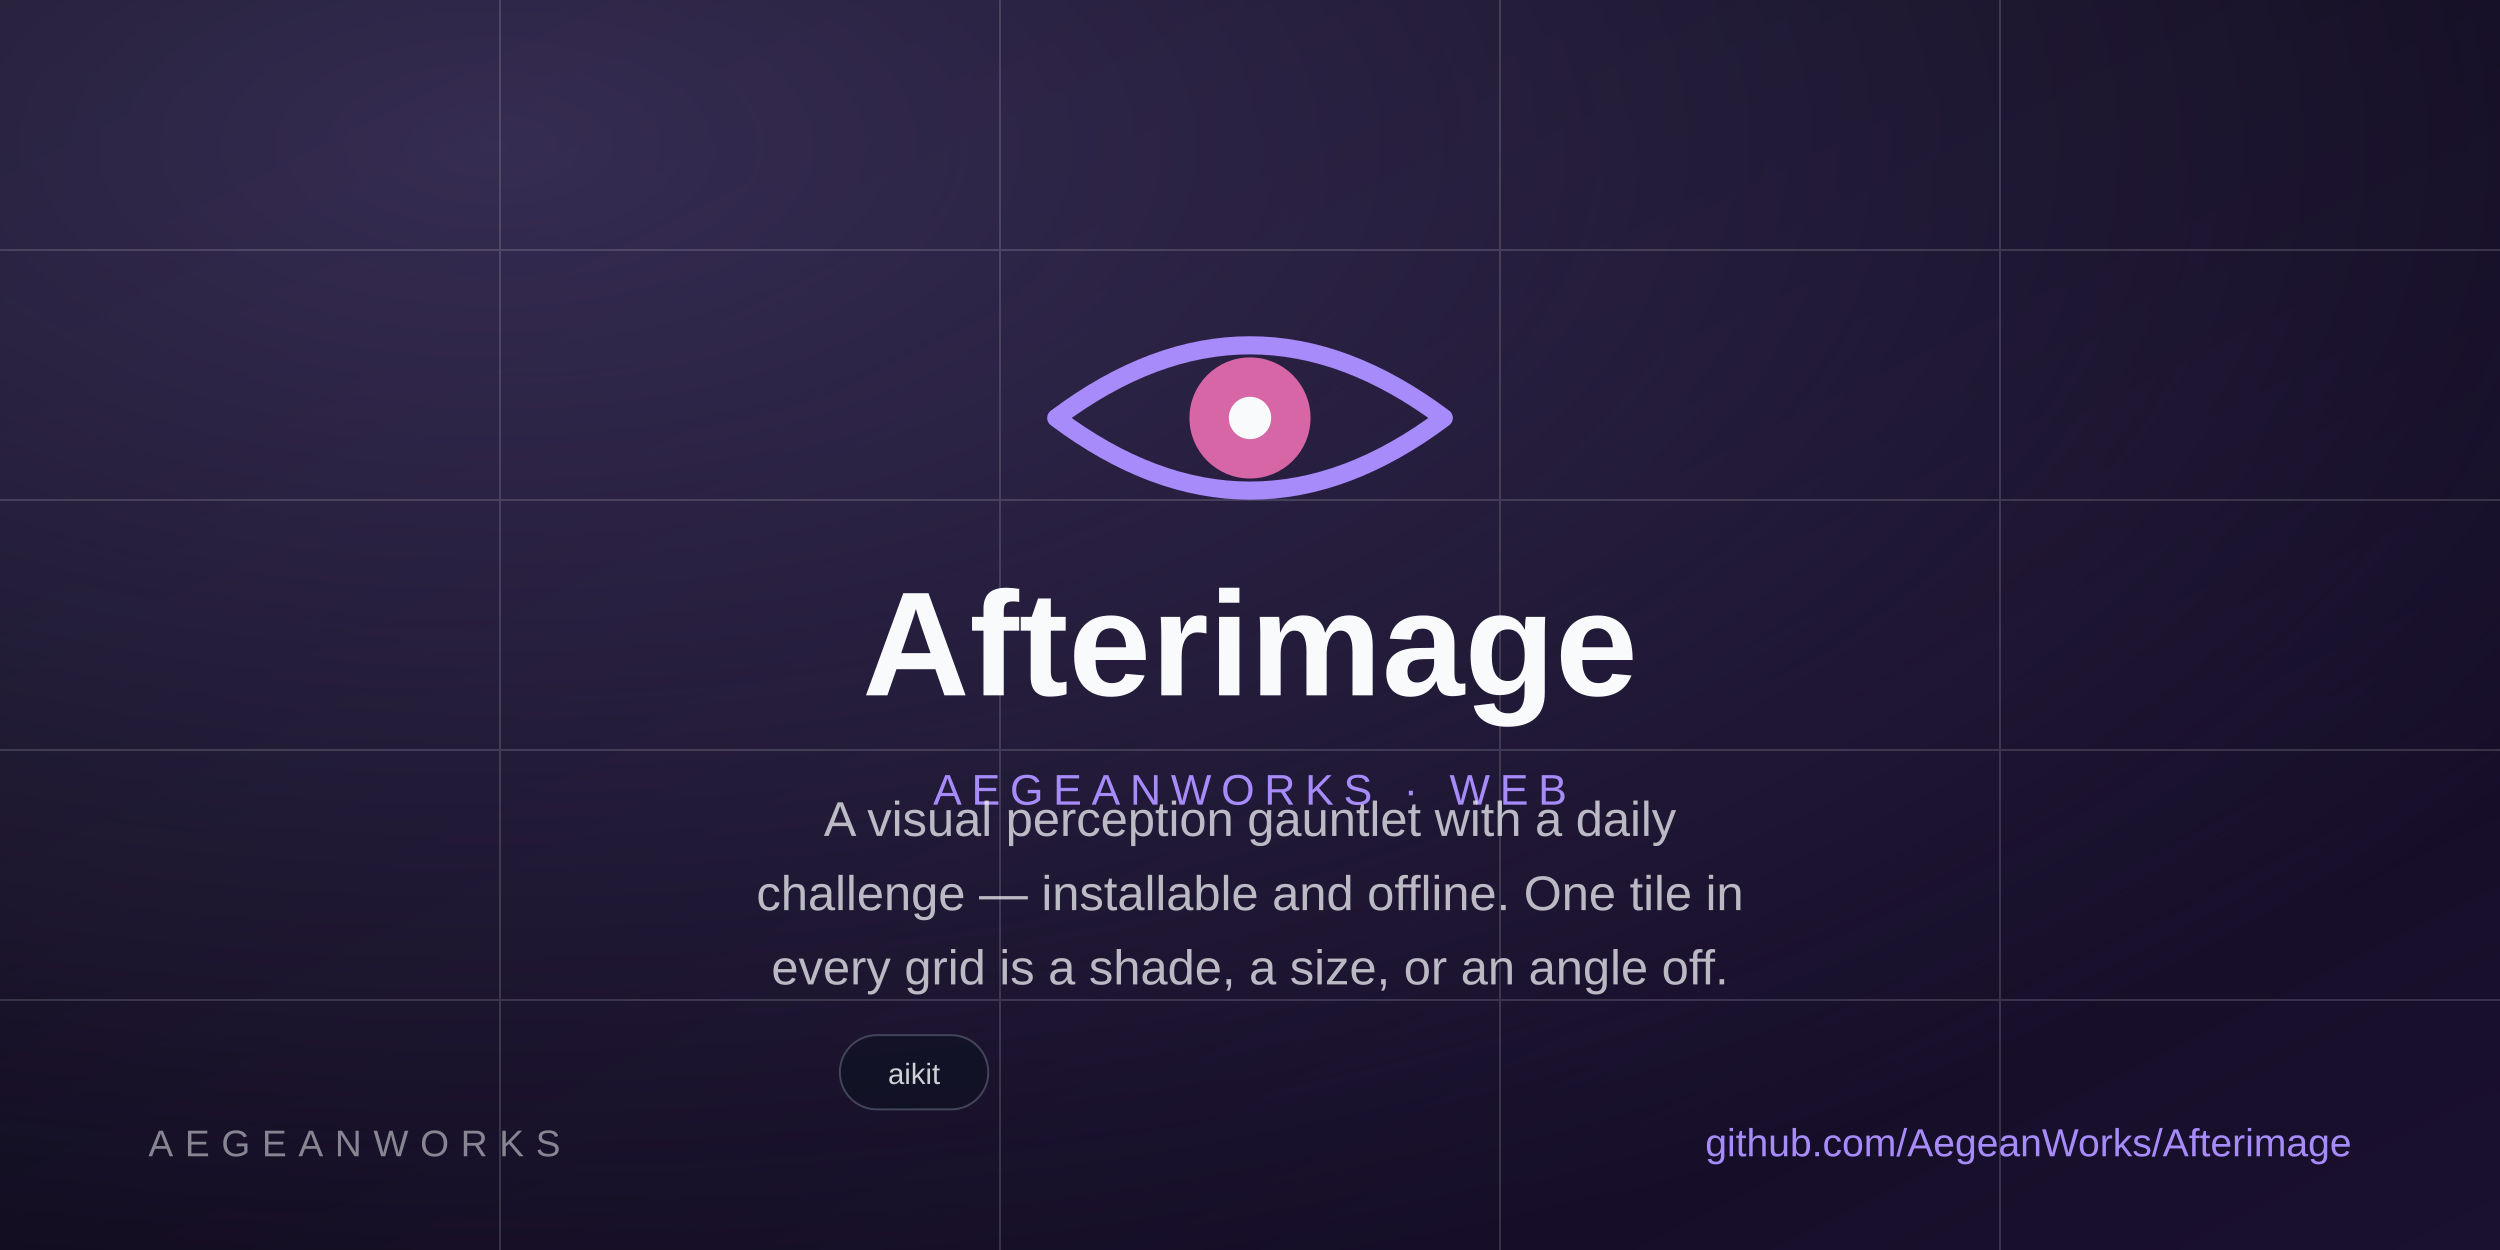
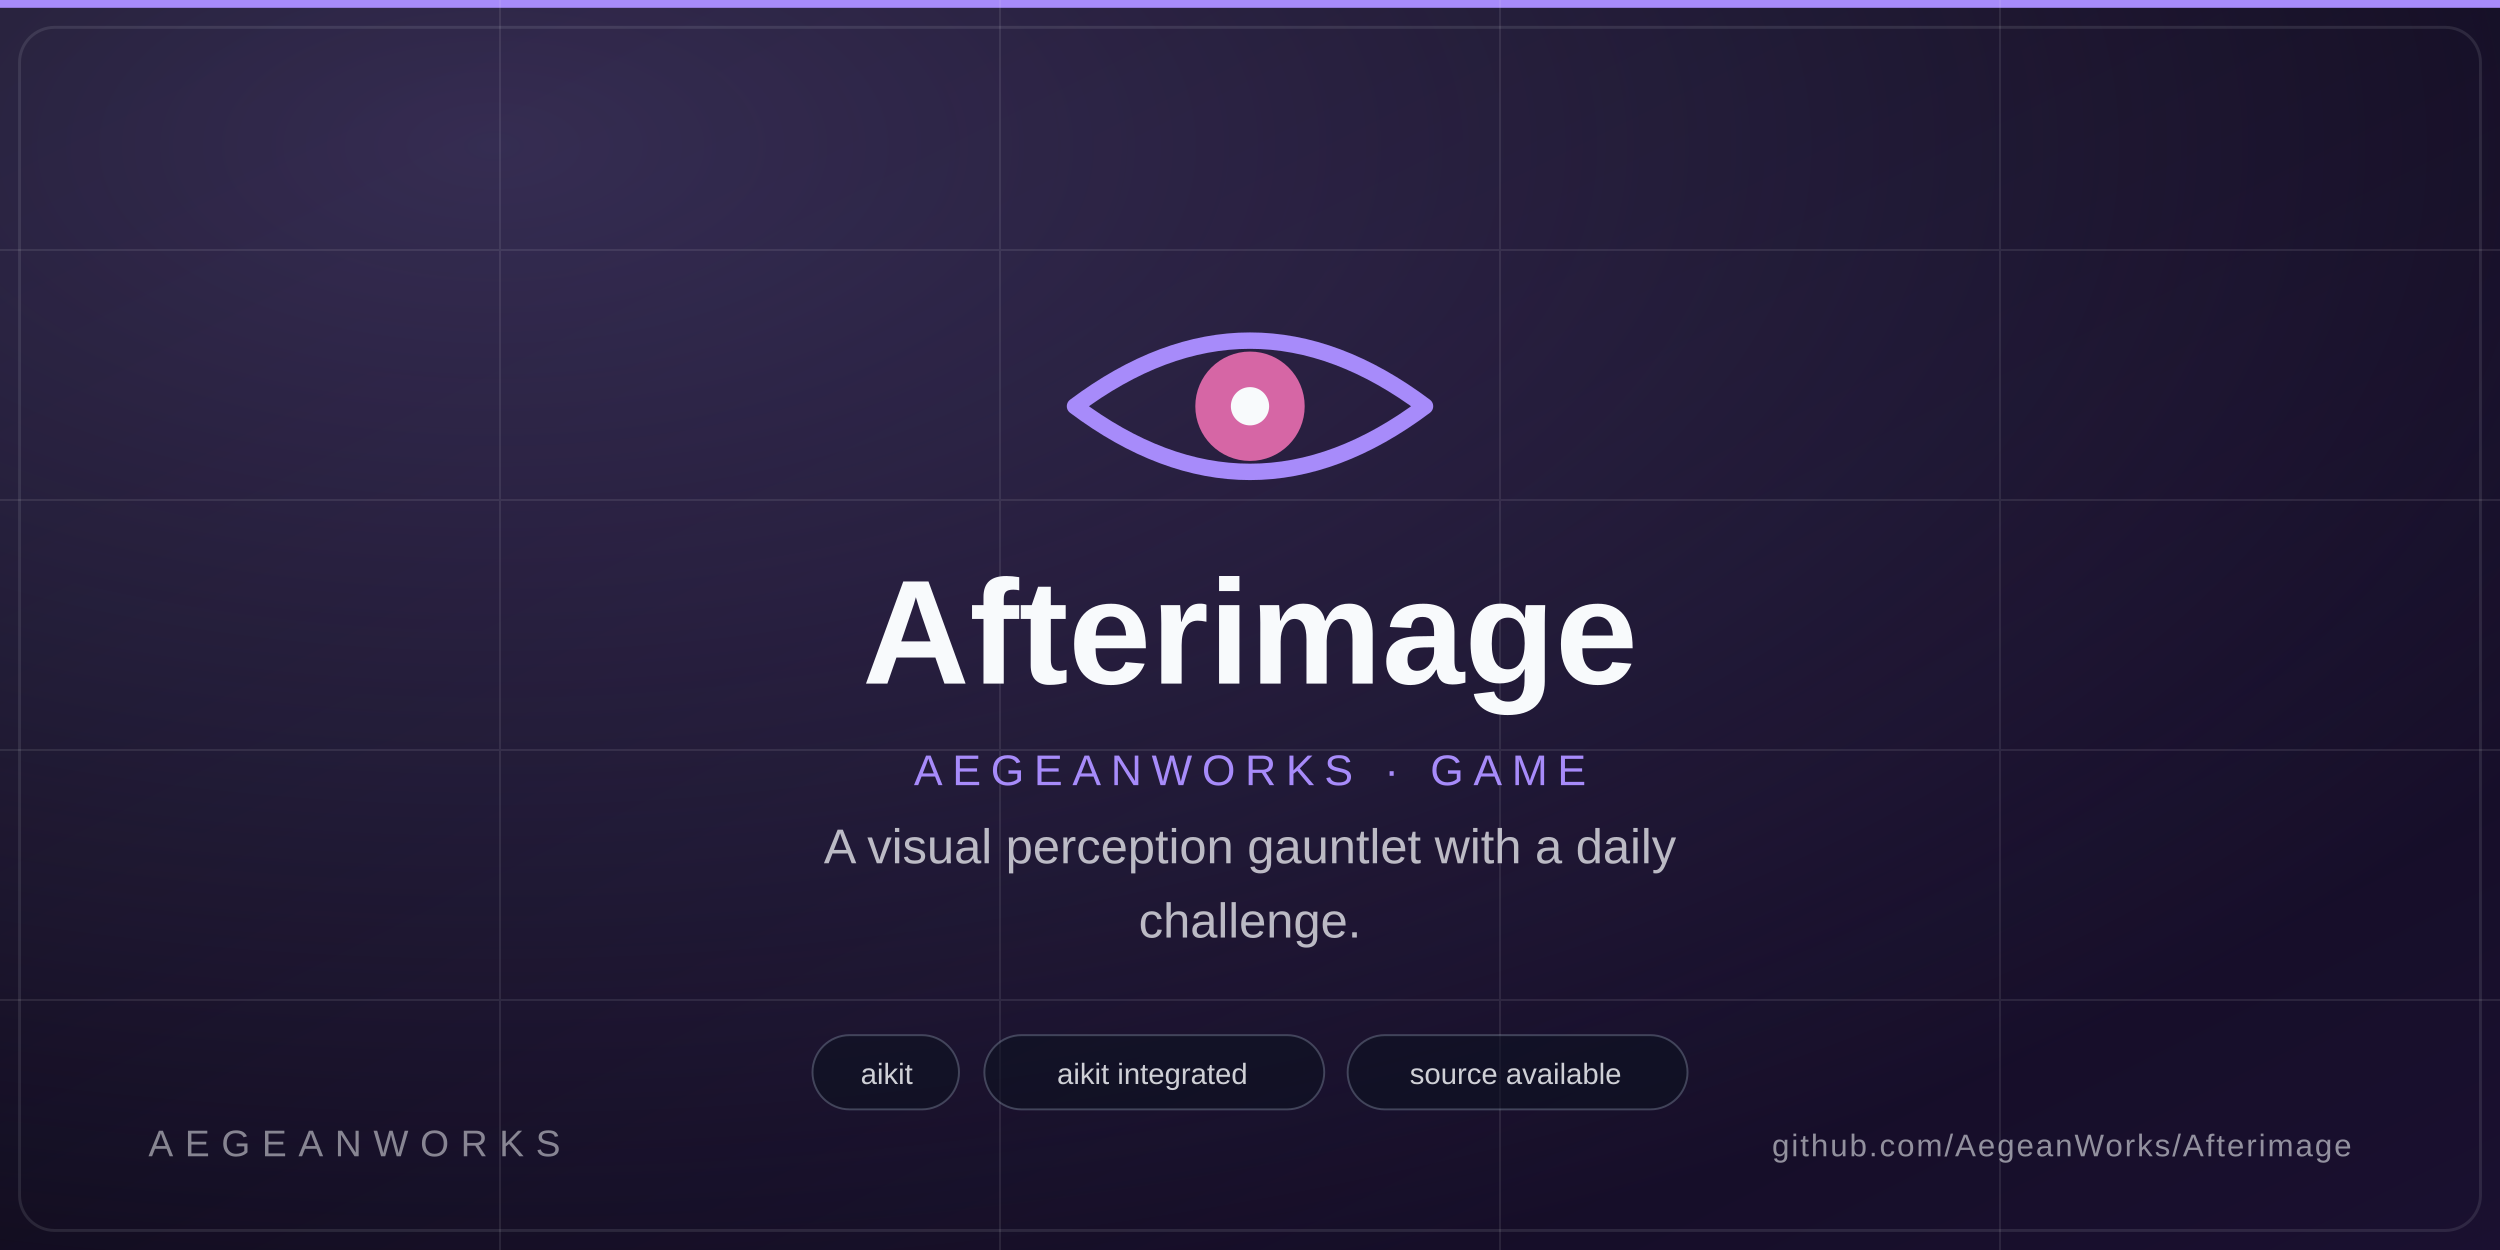
<svg xmlns="http://www.w3.org/2000/svg" width="1280" height="640" viewBox="0 0 1280 640" role="img" aria-labelledby="title desc" data-motif="eye" data-layout="center">
  <defs>
    <linearGradient id="bg" x1="0" y1="0" x2="1" y2="1">
      <stop offset="0" stop-color="#06060b" />
      <stop offset="1" stop-color="#1a1030" />
    </linearGradient>
    <radialGradient id="glow" cx="0.2" cy="0.12" r="0.95">
      <stop offset="0" stop-color="#a78bfa" stop-opacity="0.28" />
      <stop offset="1" stop-color="#a78bfa" stop-opacity="0" />
    </radialGradient>
    <linearGradient id="band" x1="0" y1="0" x2="1" y2="0">
      <stop offset="0" stop-color="#a78bfa" />
-       <stop offset="1" stop-color="#f472b6" />
+       <stop offset="1" stop-color="#a78bfa" />
    </linearGradient>
  </defs>
  <rect width="1280" height="640" fill="url(#bg)" />
  <rect width="1280" height="640" fill="url(#glow)" />
-   <g opacity="0.15" stroke="#F8FAFC">
+   <rect x="0" y="0" width="1280" height="4" fill="url(#band)" />
+   <rect x="10" y="14" width="1260" height="616" rx="18" fill="none" stroke="#F8FAFC" stroke-opacity="0.10" stroke-width="1.5" />
+   <g opacity="0.09" stroke="#F8FAFC" stroke-width="1">
    <path d="M0 128H1280M0 256H1280M0 384H1280M0 512H1280M256 0V640M512 0V640M768 0V640M1024 0V640" />
  </g>
-   <g transform="translate(640 214) scale(1.55)" opacity="1.0">
+   <g transform="translate(640 208) scale(1.4)" opacity="1.0">
    <path d="M-64 0Q0 -48 64 0Q0 48 -64 0Z" fill="none" stroke="#a78bfa" stroke-width="6" stroke-linecap="round" stroke-linejoin="round" />
    <circle cx="0" cy="0" r="20" fill="#f472b6" fill-opacity="0.85" />
    <circle cx="0" cy="0" r="7" fill="#F8FAFC" />
  </g>
-   <text x="640" y="356" text-anchor="middle" font-family="Segoe UI, Arial, sans-serif" font-size="76" font-weight="700" fill="#F8FAFC">Afterimage</text>
-   <text x="640" y="412" text-anchor="middle" font-family="Segoe UI, Arial, sans-serif" font-size="22" letter-spacing="5" fill="#a78bfa">AEGEANWORKS · WEB</text>
-   <text x="640" y="428" text-anchor="middle" font-family="Segoe UI, Arial, sans-serif" font-size="25" fill="#F8FAFC" fill-opacity="0.72">A visual perception gauntlet with a daily</text>
-   <text x="640" y="466" text-anchor="middle" font-family="Segoe UI, Arial, sans-serif" font-size="25" fill="#F8FAFC" fill-opacity="0.72">challenge — installable and offline. One tile in</text>
-   <text x="640" y="504" text-anchor="middle" font-family="Segoe UI, Arial, sans-serif" font-size="25" fill="#F8FAFC" fill-opacity="0.72">every grid is a shade, a size, or an angle off.</text>
-   <rect x="430" y="530" width="76" height="38" rx="19" fill="#0B1220" fill-opacity="0.55" stroke="#94A3B8" stroke-opacity="0.35" />
-   <text x="468.0" y="555" text-anchor="middle" font-family="Segoe UI, Arial, sans-serif" font-size="15" fill="#F8FAFC" fill-opacity="0.82">aikit</text>
+   <text x="640" y="350" text-anchor="middle" font-family="Segoe UI, Arial, sans-serif" font-size="76" font-weight="700" fill="#F8FAFC">Afterimage</text>
+   <text x="640" y="402" text-anchor="middle" font-family="Segoe UI, Arial, sans-serif" font-size="22" letter-spacing="5" fill="#a78bfa">AEGEANWORKS · GAME</text>
+   <text x="640" y="442" text-anchor="middle" font-family="Segoe UI, Arial, sans-serif" font-size="25" fill="#F8FAFC" fill-opacity="0.72">A visual perception gauntlet with a daily</text>
+   <text x="640" y="480" text-anchor="middle" font-family="Segoe UI, Arial, sans-serif" font-size="25" fill="#F8FAFC" fill-opacity="0.72">challenge.</text>
+   <rect x="416" y="530" width="75" height="38" rx="19" fill="#0B1220" fill-opacity="0.55" stroke="#94A3B8" stroke-opacity="0.35" />
+   <text x="454" y="555" text-anchor="middle" font-family="Segoe UI, Arial, sans-serif" font-size="15" fill="#F8FAFC" fill-opacity="0.82">aikit</text>
+   <rect x="504" y="530" width="174" height="38" rx="19" fill="#0B1220" fill-opacity="0.55" stroke="#94A3B8" stroke-opacity="0.35" />
+   <text x="590" y="555" text-anchor="middle" font-family="Segoe UI, Arial, sans-serif" font-size="15" fill="#F8FAFC" fill-opacity="0.82">aikit integrated</text>
+   <rect x="690" y="530" width="174" height="38" rx="19" fill="#0B1220" fill-opacity="0.55" stroke="#94A3B8" stroke-opacity="0.35" />
+   <text x="776" y="555" text-anchor="middle" font-family="Segoe UI, Arial, sans-serif" font-size="15" fill="#F8FAFC" fill-opacity="0.82">source available</text>
  <text x="76" y="592" font-family="Segoe UI, Arial, sans-serif" font-size="19" letter-spacing="6" fill="#F8FAFC" fill-opacity="0.50">AEGEANWORKS</text>
-   <text x="1204" y="592" text-anchor="end" font-family="Segoe UI, Arial, sans-serif" font-size="20" fill="#a78bfa">github.com/AegeanWorks/Afterimage</text>
+   <text x="1204" y="592" text-anchor="end" font-family="Segoe UI, Arial, sans-serif" font-size="16" letter-spacing="1" fill="#F8FAFC" fill-opacity="0.55">github.com/AegeanWorks/Afterimage</text>
</svg>
